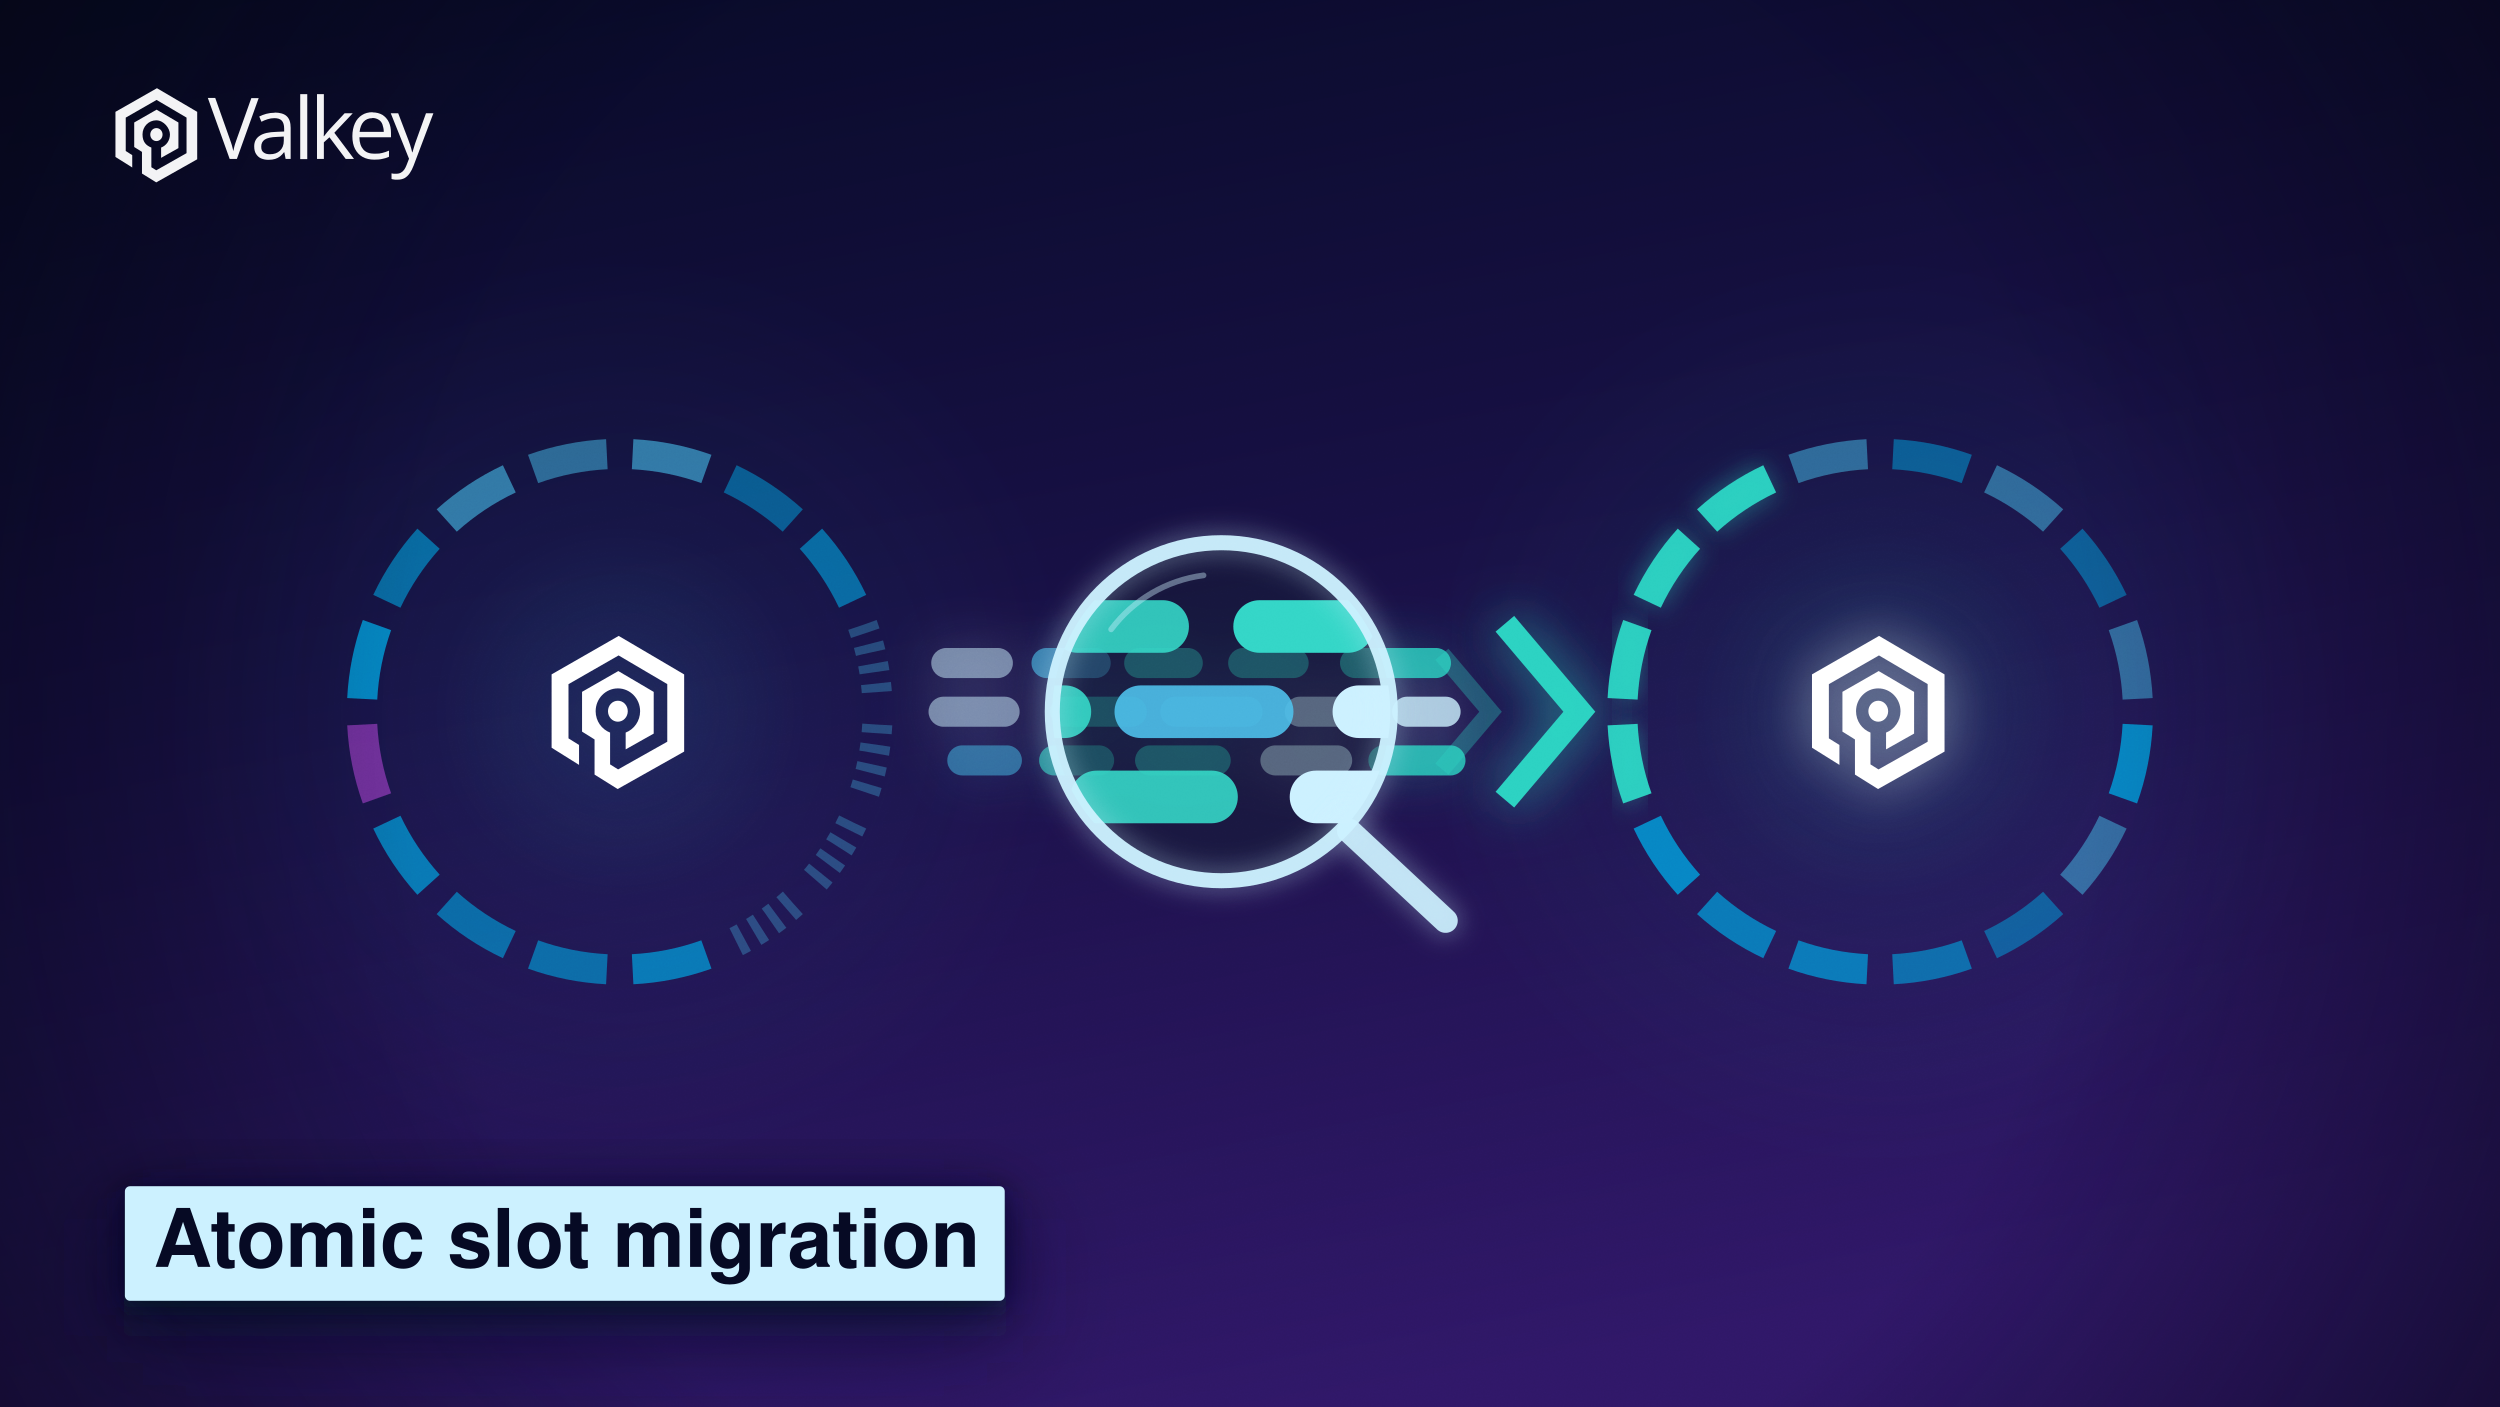
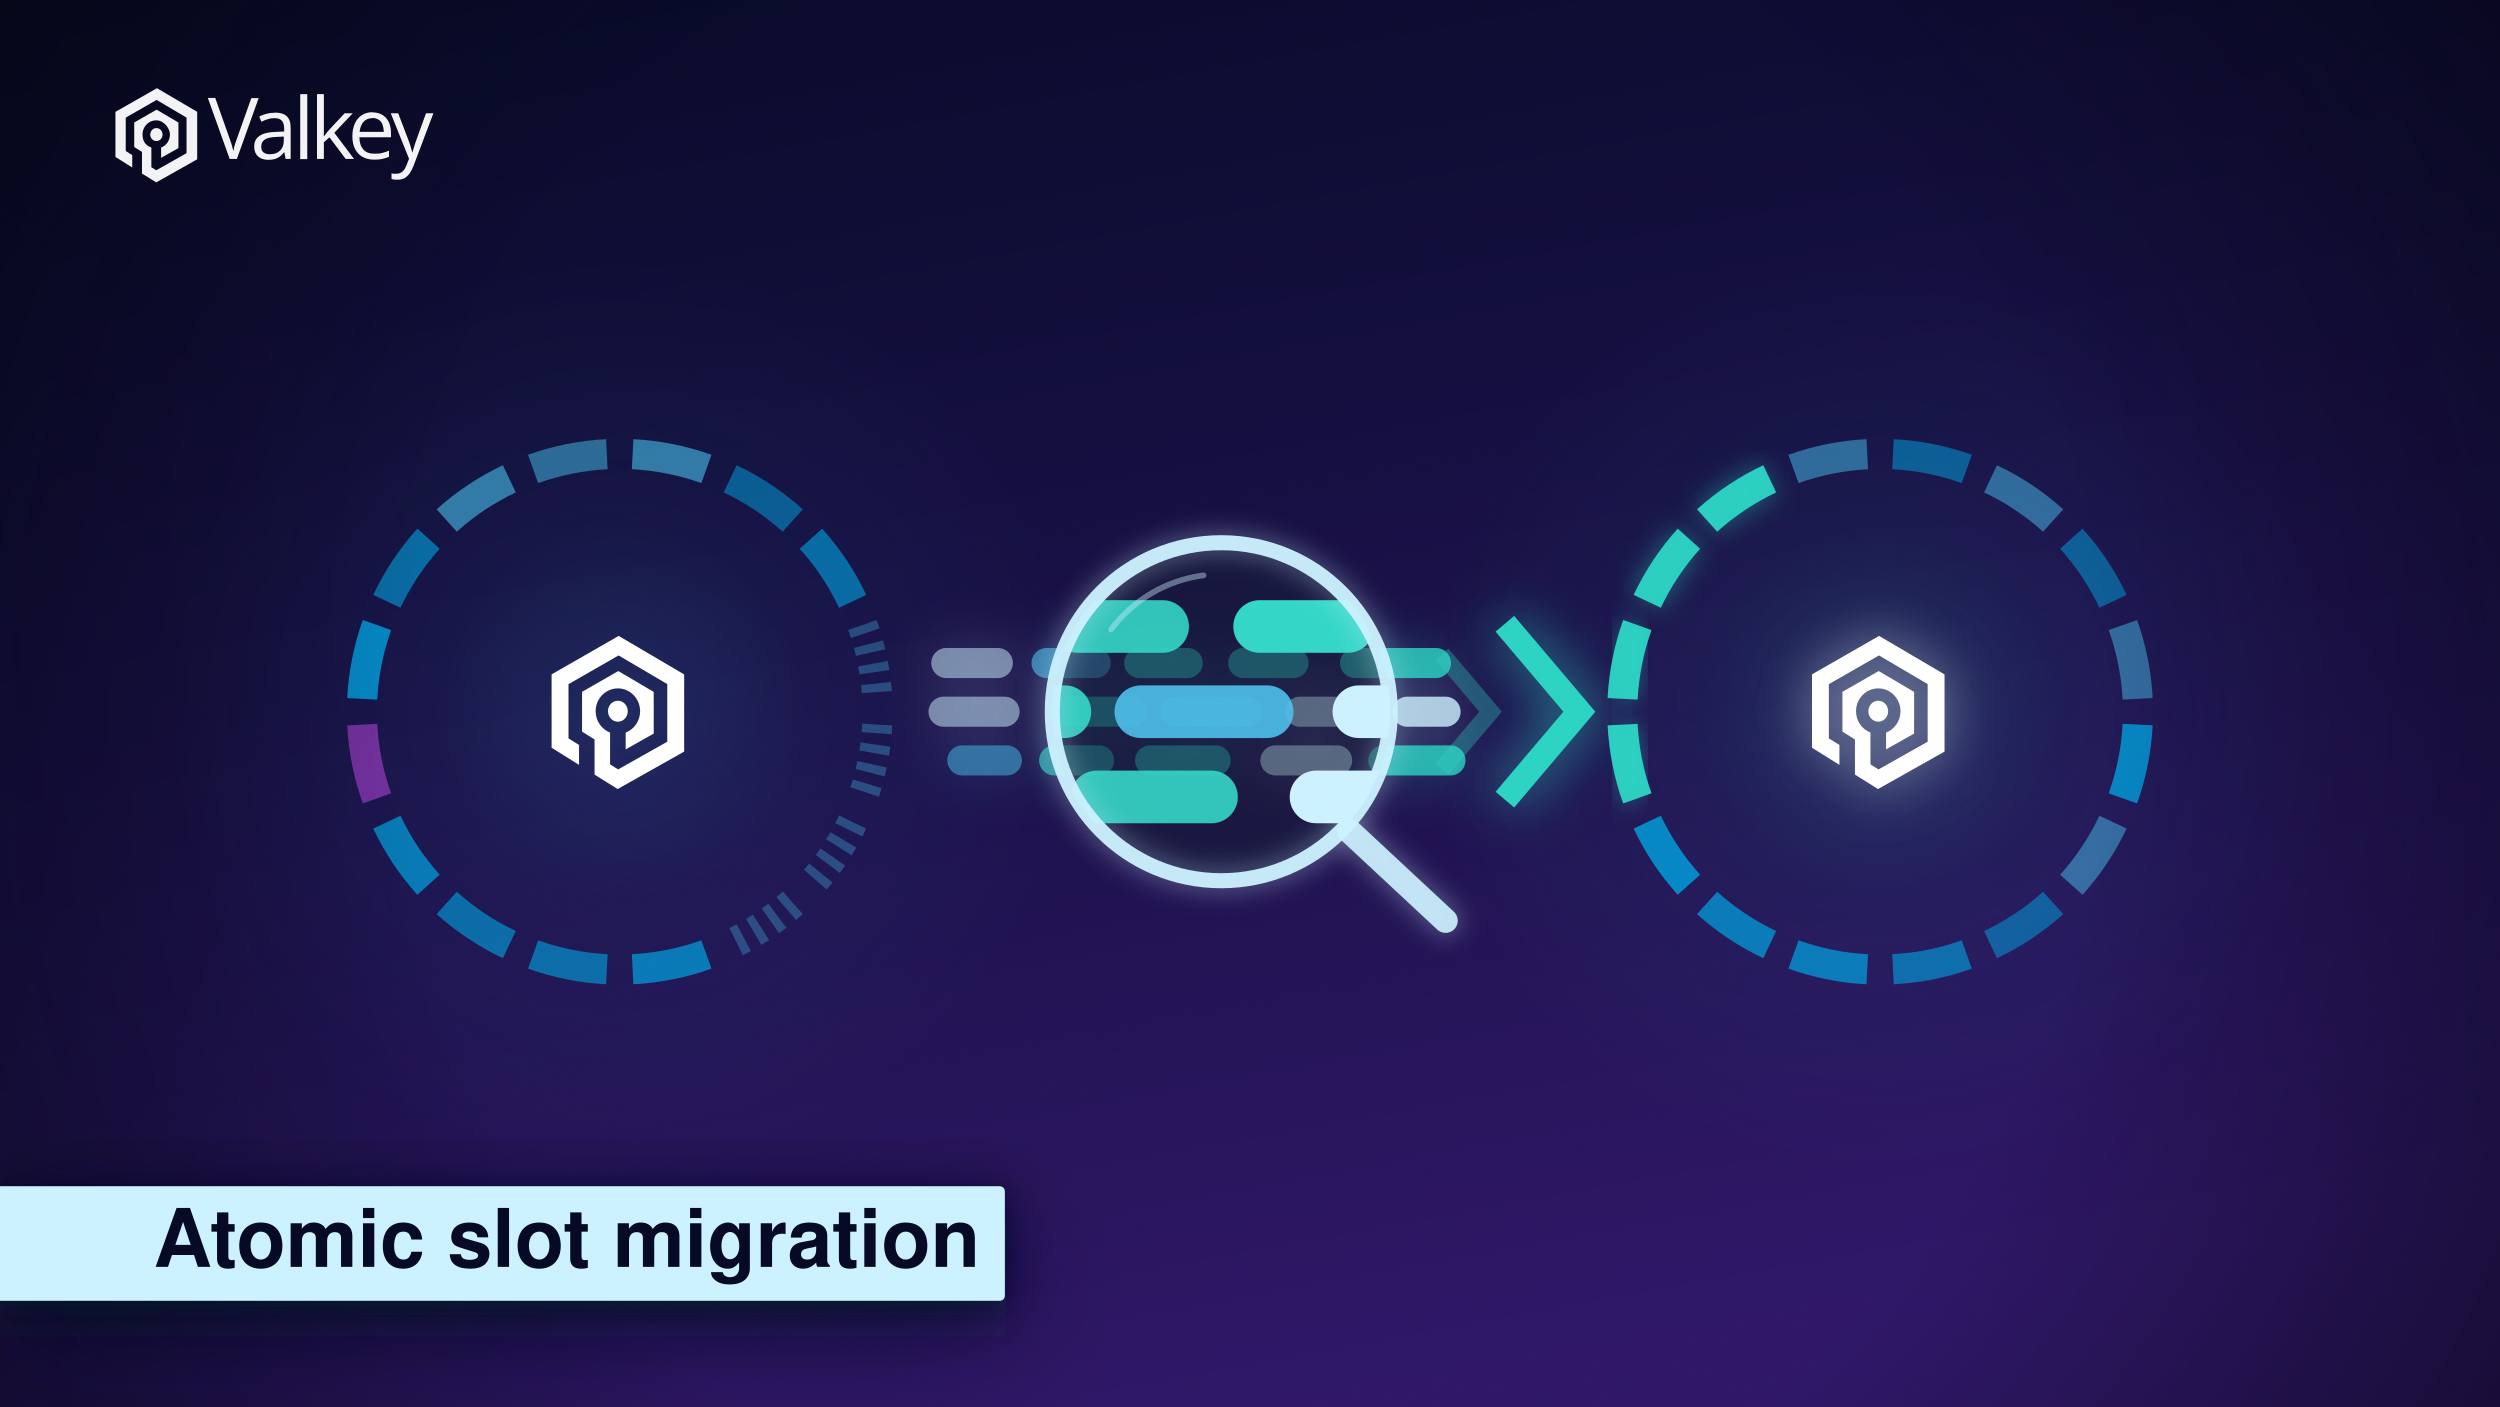
<svg xmlns="http://www.w3.org/2000/svg" width="1920" height="1080" viewBox="87.3 31.1 1745.5 981.8">
  <defs>
    <linearGradient id="sky" x1="0" y1="0" x2="0.32" y2="1">
      <stop offset="0" stop-color="#060A24" />
      <stop offset="0.48" stop-color="#171043" />
      <stop offset="1" stop-color="#301868" />
    </linearGradient>
    <radialGradient id="vignette" gradientUnits="userSpaceOnUse" cx="960" cy="540" r="1180">
      <stop offset="0.5" stop-color="#03040F" stop-opacity="0" />
      <stop offset="1" stop-color="#03040F" stop-opacity="0.8" />
    </radialGradient>
    <radialGradient id="scrim">
      <stop offset="0" stop-color="#060A24" stop-opacity="0.72" />
      <stop offset="0.6" stop-color="#060A24" stop-opacity="0.45" />
      <stop offset="1" stop-color="#060A24" stop-opacity="0" />
    </radialGradient>
    <filter id="grain" x="0" y="0" width="100%" height="100%">
      <feTurbulence type="fractalNoise" baseFrequency="0.85" numOctaves="4" stitchTiles="stitch" />
      <feColorMatrix type="saturate" values="0" />
    </filter>
    <radialGradient id="h-cyan">
      <stop offset="0" stop-color="#46BDE9" stop-opacity="0.75" />
      <stop offset="0.4" stop-color="#46BDE9" stop-opacity="0.22" />
      <stop offset="1" stop-color="#46BDE9" stop-opacity="0" />
    </radialGradient>
    <radialGradient id="h-ice">
      <stop offset="0" stop-color="#CCF1FF" stop-opacity="0.75" />
      <stop offset="0.4" stop-color="#CCF1FF" stop-opacity="0.22" />
      <stop offset="1" stop-color="#CCF1FF" stop-opacity="0" />
    </radialGradient>
    <radialGradient id="h-mint">
      <stop offset="0" stop-color="#2CD5C4" stop-opacity="0.75" />
      <stop offset="0.4" stop-color="#2CD5C4" stop-opacity="0.22" />
      <stop offset="1" stop-color="#2CD5C4" stop-opacity="0" />
    </radialGradient>
    <radialGradient id="h-coral">
      <stop offset="0" stop-color="#F65275" stop-opacity="0.75" />
      <stop offset="0.4" stop-color="#F65275" stop-opacity="0.22" />
      <stop offset="1" stop-color="#F65275" stop-opacity="0" />
    </radialGradient>
    <radialGradient id="h-violet">
      <stop offset="0" stop-color="#963CBD" stop-opacity="0.75" />
      <stop offset="0.4" stop-color="#963CBD" stop-opacity="0.22" />
      <stop offset="1" stop-color="#963CBD" stop-opacity="0" />
    </radialGradient>
    <radialGradient id="h-gold">
      <stop offset="0" stop-color="#FFB81C" stop-opacity="0.75" />
      <stop offset="0.4" stop-color="#FFB81C" stop-opacity="0.22" />
      <stop offset="1" stop-color="#FFB81C" stop-opacity="0" />
    </radialGradient>
    <filter id="blur3" x="-70%" y="-70%" width="240%" height="240%">
      <feGaussianBlur stdDeviation="3" />
    </filter>
    <filter id="blur8" x="-70%" y="-70%" width="240%" height="240%">
      <feGaussianBlur stdDeviation="8" />
    </filter>
    <filter id="blur18" x="-70%" y="-70%" width="240%" height="240%">
      <feGaussianBlur stdDeviation="18" />
    </filter>
    <filter id="blur40" x="-70%" y="-70%" width="240%" height="240%">
      <feGaussianBlur stdDeviation="40" />
    </filter>
  </defs>
  <rect width="1920" height="1080" fill="url(#sky)" />
  <circle cx="520" cy="528" r="320" fill="url(#h-cyan)" opacity="0.2" />
  <circle cx="1400" cy="528" r="320" fill="url(#h-mint)" opacity="0.22" />
  <clipPath id="lens">
    <circle cx="940" cy="528" r="118" />
  </clipPath>
  <g opacity="0.35" filter="url(#blur18)">
    <rect x="737.5" y="483.5" width="57" height="21" rx="10.5" fill="#CCF1FF" opacity="0.5" />
    <rect x="807.5" y="483.5" width="55.3" height="21" rx="10.5" fill="#46BDE9" opacity="0.6" />
    <rect x="872.2" y="483.5" width="54.9" height="21" rx="10.5" fill="#2CD5C4" opacity="0.7" />
    <rect x="944.8" y="483.5" width="56.2" height="21" rx="10.5" fill="#2CD5C4" opacity="0.7" />
    <rect x="1022.9" y="483.5" width="77.5" height="21" rx="10.5" fill="#2CD5C4" opacity="0.8" />
    <rect x="735.6" y="517.5" width="63.6" height="21" rx="10.5" fill="#CCF1FF" opacity="0.5" />
    <rect x="820.5" y="517.5" width="67.6" height="21" rx="10.5" fill="#2CD5C4" opacity="0.6" />
    <rect x="897.4" y="517.5" width="71.4" height="21" rx="10.5" fill="#46BDE9" opacity="0.7" />
    <rect x="984.4" y="517.5" width="51.3" height="21" rx="10.5" fill="#CCF1FF" opacity="0.8" />
    <rect x="1059.3" y="517.5" width="47.8" height="21" rx="10.5" fill="#CCF1FF" opacity="0.8" />
    <rect x="748.7" y="551.5" width="52.1" height="21" rx="10.5" fill="#46BDE9" opacity="0.5" />
    <rect x="812.8" y="551.5" width="52.4" height="21" rx="10.5" fill="#2CD5C4" opacity="0.6" />
    <rect x="879.8" y="551.5" width="66.8" height="21" rx="10.5" fill="#2CD5C4" opacity="0.7" />
    <rect x="967.3" y="551.5" width="64.1" height="21" rx="10.5" fill="#CCF1FF" opacity="0.8" />
    <rect x="1042.7" y="551.5" width="67.8" height="21" rx="10.5" fill="#2CD5C4" opacity="0.8" />
  </g>
  <g>
    <rect x="737.5" y="483.5" width="57" height="21" rx="10.5" fill="#CCF1FF" opacity="0.5" />
    <rect x="807.5" y="483.5" width="55.3" height="21" rx="10.5" fill="#46BDE9" opacity="0.6" />
    <rect x="872.2" y="483.5" width="54.9" height="21" rx="10.5" fill="#2CD5C4" opacity="0.7" />
    <rect x="944.8" y="483.5" width="56.2" height="21" rx="10.5" fill="#2CD5C4" opacity="0.7" />
    <rect x="1022.9" y="483.5" width="77.5" height="21" rx="10.5" fill="#2CD5C4" opacity="0.8" />
    <rect x="735.6" y="517.5" width="63.6" height="21" rx="10.5" fill="#CCF1FF" opacity="0.5" />
    <rect x="820.5" y="517.5" width="67.6" height="21" rx="10.5" fill="#2CD5C4" opacity="0.6" />
    <rect x="897.4" y="517.5" width="71.4" height="21" rx="10.5" fill="#46BDE9" opacity="0.7" />
    <rect x="984.4" y="517.5" width="51.3" height="21" rx="10.5" fill="#CCF1FF" opacity="0.8" />
    <rect x="1059.3" y="517.5" width="47.8" height="21" rx="10.5" fill="#CCF1FF" opacity="0.8" />
    <rect x="748.7" y="551.5" width="52.1" height="21" rx="10.5" fill="#46BDE9" opacity="0.5" />
    <rect x="812.8" y="551.5" width="52.4" height="21" rx="10.5" fill="#2CD5C4" opacity="0.6" />
    <rect x="879.8" y="551.5" width="66.8" height="21" rx="10.5" fill="#2CD5C4" opacity="0.7" />
    <rect x="967.3" y="551.5" width="64.1" height="21" rx="10.5" fill="#CCF1FF" opacity="0.8" />
    <rect x="1042.7" y="551.5" width="67.8" height="21" rx="10.5" fill="#2CD5C4" opacity="0.8" />
  </g>
  <path d="M 1094 487.9 L 1128 528 L 1094 568.1" fill="none" stroke="#2CD5C4" stroke-width="12" stroke-linejoin="miter" opacity="0.32" />
  <g filter="url(#blur18)" opacity="0.6">
    <path d="M 1138 466.6 L 1190 528 L 1138 589.4" fill="none" stroke="#2CD5C4" stroke-width="20" stroke-linejoin="miter" opacity="1" />
  </g>
  <path d="M 1138 466.6 L 1190 528 L 1138 589.4" fill="none" stroke="#2CD5C4" stroke-width="17" stroke-linejoin="miter" opacity="0.98" />
  <g clip-path="url(#lens)">
    <circle cx="940" cy="528" r="118" fill="#060A24" opacity="0.55" />
    <g transform="translate(940 528) scale(1.75) translate(-940 -528)">
      <rect x="737.5" y="483.5" width="57" height="21" rx="10.5" fill="#CCF1FF" opacity="0.8" />
      <rect x="807.5" y="483.5" width="55.3" height="21" rx="10.5" fill="#46BDE9" opacity="0.8" />
      <rect x="872.2" y="483.5" width="54.9" height="21" rx="10.5" fill="#2CD5C4" opacity="0.9" />
      <rect x="944.8" y="483.5" width="56.2" height="21" rx="10.5" fill="#2CD5C4" opacity="1" />
      <rect x="1022.9" y="483.5" width="77.5" height="21" rx="10.5" fill="#2CD5C4" opacity="1" />
      <rect x="735.6" y="517.5" width="63.6" height="21" rx="10.5" fill="#CCF1FF" opacity="0.8" />
      <rect x="820.5" y="517.5" width="67.6" height="21" rx="10.5" fill="#2CD5C4" opacity="0.9" />
      <rect x="897.4" y="517.5" width="71.4" height="21" rx="10.5" fill="#46BDE9" opacity="0.9" />
      <rect x="984.4" y="517.5" width="51.3" height="21" rx="10.5" fill="#CCF1FF" opacity="1" />
      <rect x="1059.3" y="517.5" width="47.8" height="21" rx="10.5" fill="#CCF1FF" opacity="1" />
      <rect x="748.7" y="551.5" width="52.1" height="21" rx="10.5" fill="#46BDE9" opacity="0.8" />
      <rect x="812.8" y="551.5" width="52.4" height="21" rx="10.5" fill="#2CD5C4" opacity="0.8" />
      <rect x="879.8" y="551.5" width="66.8" height="21" rx="10.5" fill="#2CD5C4" opacity="0.9" />
      <rect x="967.3" y="551.5" width="64.1" height="21" rx="10.5" fill="#CCF1FF" opacity="1" />
      <rect x="1042.7" y="551.5" width="67.8" height="21" rx="10.5" fill="#2CD5C4" opacity="1" />
    </g>
  </g>
  <circle cx="940" cy="528" r="118" fill="#CCF1FF" opacity="0.05" />
  <line x1="1029.3" y1="611.2" x2="1096.6" y2="673.9" stroke="#CCF1FF" stroke-width="22" stroke-linecap="round" opacity="0.3" filter="url(#blur8)" />
  <line x1="1029.3" y1="611.2" x2="1096.6" y2="673.9" stroke="#CCF1FF" stroke-width="17" stroke-linecap="round" opacity="0.92" />
  <circle cx="940" cy="528" r="118" fill="none" stroke="#CCF1FF" stroke-width="16" opacity="0.3" filter="url(#blur8)" />
  <circle cx="940" cy="528" r="118" fill="none" stroke="#CCF1FF" stroke-width="10.5" opacity="0.95" />
  <path d="M 863.1 470.5 A 96 96 0 0 1 927.6 432.8" fill="none" stroke="#CCF1FF" stroke-width="4" opacity="0.4" stroke-linecap="round" />
  <g>
    <path d="M 699.8 537 A 180 180 0 0 1 689.5 588.5" fill="none" stroke="#46BDE9" stroke-width="21" opacity="0.32" stroke-dasharray="6 8" />
    <path d="M 682.6 605.1 A 180 180 0 0 1 653.5 648.8" fill="none" stroke="#46BDE9" stroke-width="21" opacity="0.32" stroke-dasharray="6 8" />
    <path d="M 640.8 661.5 A 180 180 0 0 1 597.1 690.6" fill="none" stroke="#46BDE9" stroke-width="21" opacity="0.32" stroke-dasharray="6 8" />
    <path d="M 580.5 697.5 A 180 180 0 0 1 529 707.8" fill="none" stroke="#00A3E0" stroke-width="21" opacity="0.7" />
    <path d="M 511 707.8 A 180 180 0 0 1 459.5 697.5" fill="none" stroke="#00A3E0" stroke-width="21" opacity="0.6" />
    <path d="M 442.9 690.6 A 180 180 0 0 1 399.2 661.5" fill="none" stroke="#00A3E0" stroke-width="21" opacity="0.6" />
    <path d="M 386.5 648.8 A 180 180 0 0 1 357.4 605.1" fill="none" stroke="#00A3E0" stroke-width="21" opacity="0.7" />
    <path d="M 350.5 588.5 A 180 180 0 0 1 340.2 537" fill="none" stroke="#963CBD" stroke-width="21" opacity="0.7" />
    <path d="M 340.2 519 A 180 180 0 0 1 350.5 467.5" fill="none" stroke="#00A3E0" stroke-width="21" opacity="0.8" />
    <path d="M 357.4 450.9 A 180 180 0 0 1 386.5 407.2" fill="none" stroke="#00A3E0" stroke-width="21" opacity="0.6" />
    <path d="M 399.2 394.5 A 180 180 0 0 1 442.9 365.4" fill="none" stroke="#46BDE9" stroke-width="21" opacity="0.6" />
    <path d="M 459.5 358.5 A 180 180 0 0 1 511 348.2" fill="none" stroke="#46BDE9" stroke-width="21" opacity="0.5" />
    <path d="M 529 348.2 A 180 180 0 0 1 580.5 358.5" fill="none" stroke="#46BDE9" stroke-width="21" opacity="0.6" />
    <path d="M 597.1 365.4 A 180 180 0 0 1 640.8 394.5" fill="none" stroke="#00A3E0" stroke-width="21" opacity="0.5" />
    <path d="M 653.5 407.2 A 180 180 0 0 1 682.6 450.9" fill="none" stroke="#00A3E0" stroke-width="21" opacity="0.6" />
    <path d="M 689.5 467.5 A 180 180 0 0 1 699.8 519" fill="none" stroke="#46BDE9" stroke-width="21" opacity="0.32" stroke-dasharray="6 8" />
  </g>
  <g>
    <path d="M 1579.8 537 A 180 180 0 0 1 1569.5 588.5" fill="none" stroke="#00A3E0" stroke-width="21" opacity="0.8" />
    <path d="M 1562.6 605.1 A 180 180 0 0 1 1533.5 648.8" fill="none" stroke="#46BDE9" stroke-width="21" opacity="0.5" />
    <path d="M 1520.8 661.5 A 180 180 0 0 1 1477.1 690.6" fill="none" stroke="#00A3E0" stroke-width="21" opacity="0.5" />
    <path d="M 1460.5 697.5 A 180 180 0 0 1 1409 707.8" fill="none" stroke="#00A3E0" stroke-width="21" opacity="0.6" />
    <path d="M 1391 707.8 A 180 180 0 0 1 1339.5 697.5" fill="none" stroke="#00A3E0" stroke-width="21" opacity="0.7" />
    <path d="M 1322.9 690.6 A 180 180 0 0 1 1279.2 661.5" fill="none" stroke="#00A3E0" stroke-width="21" opacity="0.7" />
    <path d="M 1266.5 648.8 A 180 180 0 0 1 1237.4 605.1" fill="none" stroke="#00A3E0" stroke-width="21" opacity="0.8" />
    <path d="M 1230.5 588.5 A 180 180 0 0 1 1220.2 537" fill="none" stroke="#2CD5C4" stroke-width="25" opacity="0.35" filter="url(#blur8)" />
    <path d="M 1230.5 588.5 A 180 180 0 0 1 1220.2 537" fill="none" stroke="#2CD5C4" stroke-width="21" opacity="0.95" />
    <path d="M 1220.2 519 A 180 180 0 0 1 1230.5 467.5" fill="none" stroke="#2CD5C4" stroke-width="25" opacity="0.35" filter="url(#blur8)" />
    <path d="M 1220.2 519 A 180 180 0 0 1 1230.5 467.5" fill="none" stroke="#2CD5C4" stroke-width="21" opacity="0.95" />
    <path d="M 1237.4 450.9 A 180 180 0 0 1 1266.5 407.2" fill="none" stroke="#2CD5C4" stroke-width="25" opacity="0.35" filter="url(#blur8)" />
    <path d="M 1237.4 450.9 A 180 180 0 0 1 1266.5 407.2" fill="none" stroke="#2CD5C4" stroke-width="21" opacity="0.95" />
    <path d="M 1279.2 394.5 A 180 180 0 0 1 1322.9 365.4" fill="none" stroke="#2CD5C4" stroke-width="25" opacity="0.35" filter="url(#blur8)" />
    <path d="M 1279.2 394.5 A 180 180 0 0 1 1322.9 365.4" fill="none" stroke="#2CD5C4" stroke-width="21" opacity="0.95" />
    <path d="M 1339.5 358.5 A 180 180 0 0 1 1391 348.2" fill="none" stroke="#46BDE9" stroke-width="21" opacity="0.5" />
    <path d="M 1409 348.2 A 180 180 0 0 1 1460.5 358.5" fill="none" stroke="#00A3E0" stroke-width="21" opacity="0.5" />
    <path d="M 1477.1 365.4 A 180 180 0 0 1 1520.8 394.5" fill="none" stroke="#46BDE9" stroke-width="21" opacity="0.5" />
    <path d="M 1533.5 407.2 A 180 180 0 0 1 1562.6 450.9" fill="none" stroke="#00A3E0" stroke-width="21" opacity="0.5" />
    <path d="M 1569.5 467.5 A 180 180 0 0 1 1579.8 519" fill="none" stroke="#46BDE9" stroke-width="21" opacity="0.5" />
  </g>
  <g>
    <g transform="translate(470.9 472) scale(1.5342)">
      <path d="M 13.482 60.695 L 0.998 52.884 L 0.998 19.503 L 31.528 2.001 L 61.318 19.532 L 61.318 54.645 L 31.055 71.689 L 20.548 65.116 L 20.548 51.041 L 20.548 49.12 L 14.852 45.556 L 14.852 27.453 L 31.346 17.997 L 47.464 27.482 L 47.464 46.451 L 34.703 53.638 L 34.703 45.999 C 38.529 44.526 41.274 40.739 41.274 36.27 C 41.274 30.511 36.713 25.884 31.158 25.884 C 25.603 25.884 21.042 30.511 21.042 36.27 C 21.042 40.739 23.787 44.526 27.612 45.999 L 27.612 60.474 L 31.261 62.756 L 53.635 50.155 L 53.635 23.925 L 31.477 10.885 L 8.681 23.954 L 8.681 48.629 L 13.482 51.633 L 13.482 60.695 Z M 31.158 31.498 C 33.672 31.498 35.66 33.664 35.66 36.27 C 35.66 38.877 33.672 41.043 31.158 41.043 C 28.644 41.043 26.656 38.877 26.656 36.27 C 26.656 33.664 28.644 31.498 31.158 31.498 Z" fill="#FFFFFF" fill-rule="evenodd" />
    </g>
  </g>
  <g filter="url(#blur18)" opacity="0.5">
    <g transform="translate(1350.9 472) scale(1.5342)">
      <path d="M 13.482 60.695 L 0.998 52.884 L 0.998 19.503 L 31.528 2.001 L 61.318 19.532 L 61.318 54.645 L 31.055 71.689 L 20.548 65.116 L 20.548 51.041 L 20.548 49.12 L 14.852 45.556 L 14.852 27.453 L 31.346 17.997 L 47.464 27.482 L 47.464 46.451 L 34.703 53.638 L 34.703 45.999 C 38.529 44.526 41.274 40.739 41.274 36.27 C 41.274 30.511 36.713 25.884 31.158 25.884 C 25.603 25.884 21.042 30.511 21.042 36.27 C 21.042 40.739 23.787 44.526 27.612 45.999 L 27.612 60.474 L 31.261 62.756 L 53.635 50.155 L 53.635 23.925 L 31.477 10.885 L 8.681 23.954 L 8.681 48.629 L 13.482 51.633 L 13.482 60.695 Z M 31.158 31.498 C 33.672 31.498 35.66 33.664 35.66 36.27 C 35.66 38.877 33.672 41.043 31.158 41.043 C 28.644 41.043 26.656 38.877 26.656 36.27 C 26.656 33.664 28.644 31.498 31.158 31.498 Z" fill="#FFFFFF" fill-rule="evenodd" />
    </g>
  </g>
  <g>
    <g transform="translate(1350.9 472) scale(1.5342)">
      <path d="M 13.482 60.695 L 0.998 52.884 L 0.998 19.503 L 31.528 2.001 L 61.318 19.532 L 61.318 54.645 L 31.055 71.689 L 20.548 65.116 L 20.548 51.041 L 20.548 49.12 L 14.852 45.556 L 14.852 27.453 L 31.346 17.997 L 47.464 27.482 L 47.464 46.451 L 34.703 53.638 L 34.703 45.999 C 38.529 44.526 41.274 40.739 41.274 36.27 C 41.274 30.511 36.713 25.884 31.158 25.884 C 25.603 25.884 21.042 30.511 21.042 36.27 C 21.042 40.739 23.787 44.526 27.612 45.999 L 27.612 60.474 L 31.261 62.756 L 53.635 50.155 L 53.635 23.925 L 31.477 10.885 L 8.681 23.954 L 8.681 48.629 L 13.482 51.633 L 13.482 60.695 Z M 31.158 31.498 C 33.672 31.498 35.66 33.664 35.66 36.27 C 35.66 38.877 33.672 41.043 31.158 41.043 C 28.644 41.043 26.656 38.877 26.656 36.27 C 26.656 33.664 28.644 31.498 31.158 31.498 Z" fill="#FFFFFF" fill-rule="evenodd" />
    </g>
  </g>
  <rect width="1920" height="1080" fill="url(#vignette)" />
  <rect width="1920" height="1080" filter="url(#grain)" opacity="0.055" style="mix-blend-mode:overlay" />
  <g opacity="0.95">
    <g transform="translate(160.6 85.1) scale(1.25984)">
      <path d="M15.2,50l-9.4-5.9v-25L28.8,6l22.3,13.1v26.3l-22.7,12.8-7.9-4.9v-12l-4.3-2.7v-13.6l12.4-7.1,12.1,7.1v14.2l-9.6,5.4v-5.7c2.9-1.1,4.9-3.9,4.9-7.3s-3.4-7.8-7.6-7.8-7.6,3.5-7.6,7.8,2.1,6.2,4.9,7.3v10.9l2.7,1.7,16.8-9.5v-19.7l-16.6-9.8-17.1,9.8v18.5l3.6,2.3v6.8ZM28.5,28.1c1.9,0,3.4,1.6,3.4,3.6s-1.5,3.6-3.4,3.6-3.4-1.6-3.4-3.6,1.5-3.6,3.4-3.6Z" fill="#FFFFFF" fill-rule="evenodd" />
      <path d="M85.2,11.4l-12.1,33.8h-4l-12.1-33.8h4.1l7.9,22.3c.3.9.6,1.8.9,2.6.3.8.5,1.6.7,2.4.2.8.4,1.5.5,2.2.2-.7.3-1.4.5-2.2.2-.8.4-1.6.7-2.4.3-.8.6-1.7.9-2.6l7.9-22.2h4.2Z" fill="#FFFFFF" />
      <path d="M94,19.5c3,0,5.3.7,6.7,2,1.5,1.4,2.2,3.5,2.2,6.5v17.2h-2.8l-.7-3.7h-.2c-.7.9-1.4,1.7-2.2,2.3-.8.6-1.7,1.1-2.7,1.4-1,.3-2.2.5-3.7.5s-2.9-.3-4.1-.8c-1.2-.5-2.1-1.4-2.8-2.5-.7-1.1-1-2.5-1-4.2,0-2.5,1-4.5,3-5.8,2-1.4,5.1-2.1,9.2-2.2l4.4-.2v-1.5c0-2.2-.5-3.7-1.4-4.6-.9-.9-2.3-1.3-4-1.3-1.3,0-2.6.2-3.8.6-1.2.4-2.3.8-3.4,1.4l-1.2-2.9c1.1-.6,2.5-1.1,3.9-1.5,1.5-.4,3-.6,4.7-.6h0ZM99.1,32.8l-3.9.2c-3.2.1-5.4.6-6.7,1.5s-1.9,2.2-1.9,3.9.4,2.5,1.3,3.2c.9.7,2,1,3.5,1,2.3,0,4.1-.6,5.5-1.9s2.2-3.1,2.2-5.6v-2.3Z" fill="#FFFFFF" />
      <path d="M112.1,45.3h-3.9V9.3h3.9v36Z" fill="#FFFFFF" />
      <path d="M121.3,9.3v18.7c0,.6,0,1.4,0,2.3,0,.9,0,1.7-.1,2.3h.2c.3-.4.8-1,1.4-1.8.6-.8,1.2-1.4,1.6-1.9l8.4-9h4.5l-10.2,10.8,10.9,14.5h-4.6l-9-12-3.1,2.8v9.2h-3.8V9.3h3.8Z" fill="#FFFFFF" />
      <path d="M148.2,19.4c2.2,0,4,.5,5.6,1.4,1.5,1,2.7,2.3,3.5,4,.8,1.7,1.2,3.7,1.2,6v2.4h-17.5c0,3,.8,5.2,2.2,6.8s3.5,2.3,6.1,2.3,3-.1,4.3-.4c1.2-.3,2.5-.7,3.8-1.3v3.4c-1.3.6-2.6,1-3.8,1.2-1.2.3-2.7.4-4.4.4-2.4,0-4.6-.5-6.4-1.5-1.8-1-3.2-2.5-4.2-4.4-1-1.9-1.5-4.3-1.5-7.1,0-2.7.5-5.1,1.4-7.1.9-2,2.2-3.5,3.9-4.6,1.7-1.1,3.7-1.6,5.9-1.6h0ZM148.2,22.6c-2.1,0-3.7.7-4.9,2-1.2,1.3-1.9,3.2-2.2,5.6h13.4c0-1.5-.3-2.8-.7-4-.4-1.2-1.1-2.1-2.1-2.7-.9-.6-2.1-1-3.6-1Z" fill="#FFFFFF" />
      <path d="M158.4,19.9h4.1l5.6,14.7c.3.9.6,1.7.9,2.5.3.8.5,1.5.7,2.3.2.7.4,1.4.5,2.1h.2c.2-.8.5-1.8.9-3,.4-1.3.8-2.6,1.3-3.9l5.3-14.7h4.1l-11,29.1c-.6,1.6-1.3,2.9-2.1,4.1-.8,1.2-1.7,2-2.8,2.7-1.1.6-2.5.9-4,.9s-1.4,0-1.9-.1c-.6,0-1-.2-1.4-.3v-3.1c.3,0,.7.1,1.2.2.5,0,1,0,1.5,0,1,0,1.8-.2,2.5-.6.7-.4,1.3-.9,1.8-1.6.5-.7.9-1.5,1.3-2.5l1.4-3.6-10.2-25.4Z" fill="#FFFFFF" />
    </g>
  </g>
  <g>
-     <rect x="174.5" y="882.9" width="614.3" height="80" rx="3.6" fill="#060A24" opacity="0.55" filter="url(#blur40)" />
-     <rect x="174.5" y="868.4" width="614.3" height="80" rx="3.6" fill="#060A24" opacity="0.5" filter="url(#blur18)" />
-     <rect x="174.5" y="862.9" width="614.3" height="80" rx="3.6" fill="#060A24" opacity="0.55" filter="url(#blur8)" />
-     <rect x="174.5" y="859.3" width="614.3" height="80" rx="3.6" fill="#CCF1FF" />
+     <rect x="67.3" y="882.9" width="721.6" height="80" rx="3.6" fill="#060A24" opacity="0.55" filter="url(#blur40)" />
+     <rect x="67.3" y="868.4" width="721.6" height="80" rx="3.6" fill="#060A24" opacity="0.5" filter="url(#blur18)" />
+     <rect x="67.3" y="862.9" width="721.6" height="80" rx="3.6" fill="#060A24" opacity="0.55" filter="url(#blur8)" />
+     <rect x="67.3" y="859.3" width="721.6" height="80" rx="3.6" fill="#CCF1FF" />
    <text x="194.5" y="915.6" fill="#060A24" font-family="Helvetica Neue, Helvetica, Arial, sans-serif" font-size="56.4" font-weight="600">Atomic slot migration</text>
  </g>
</svg>
